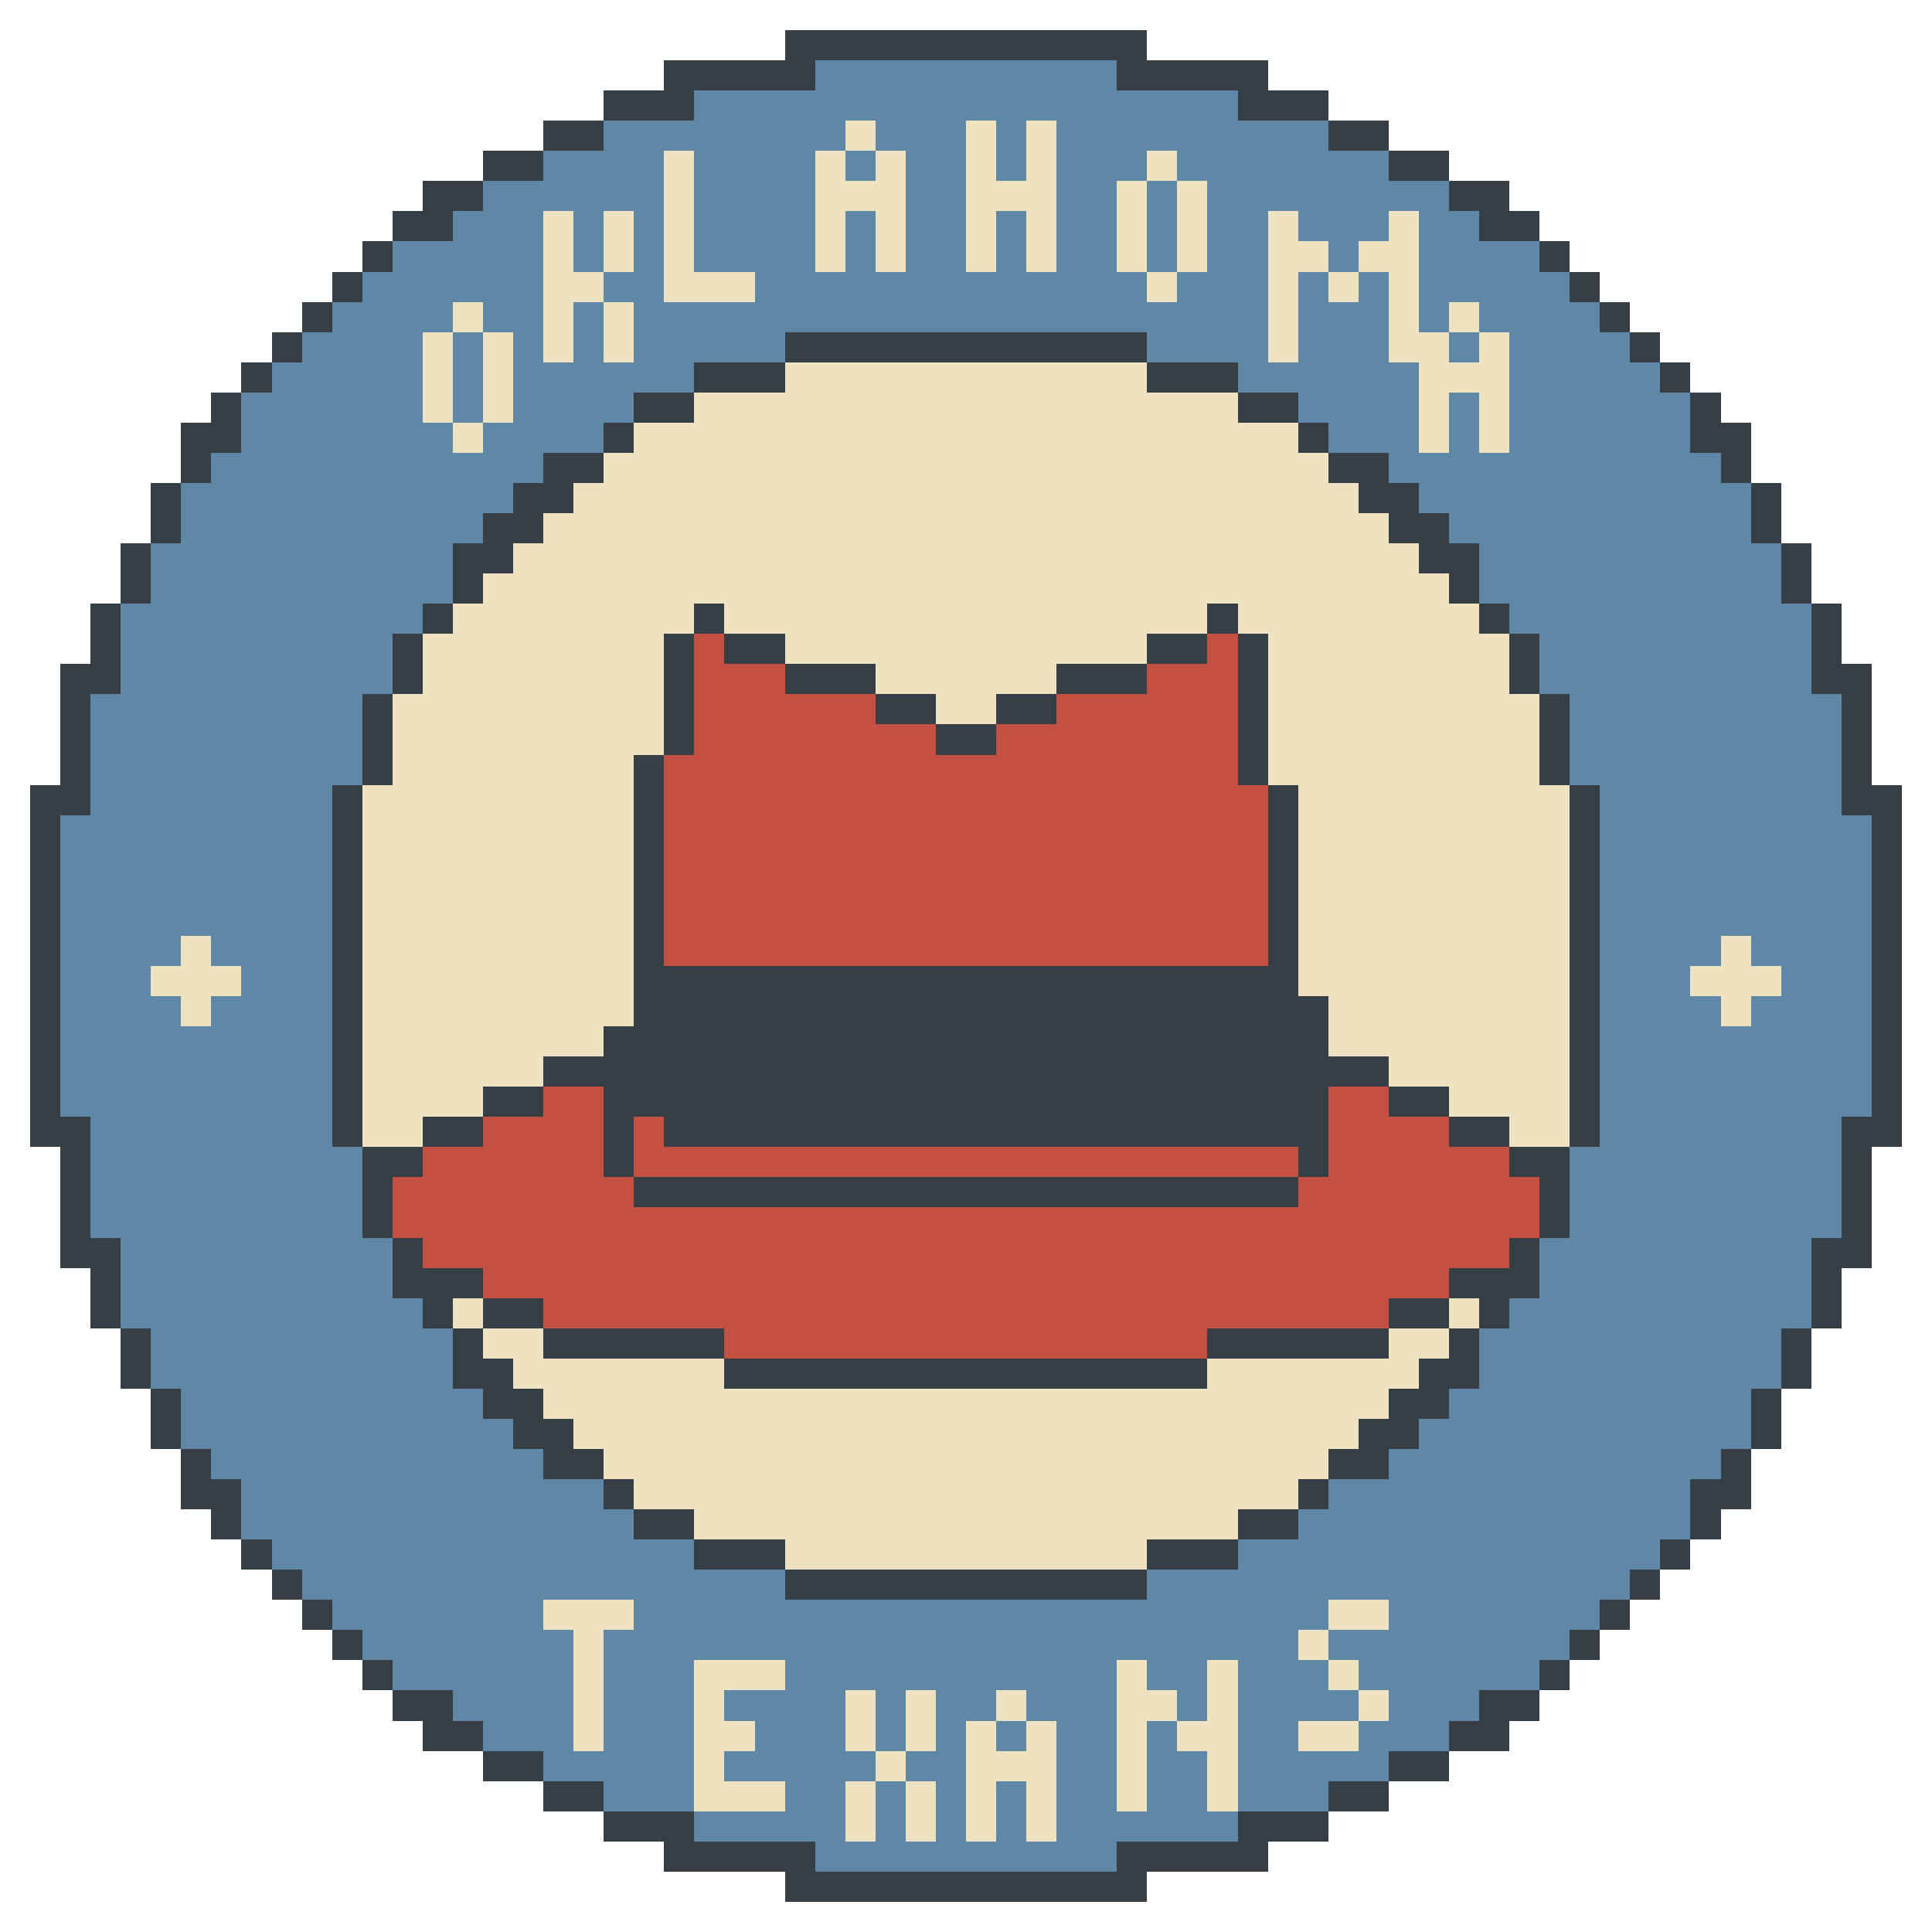
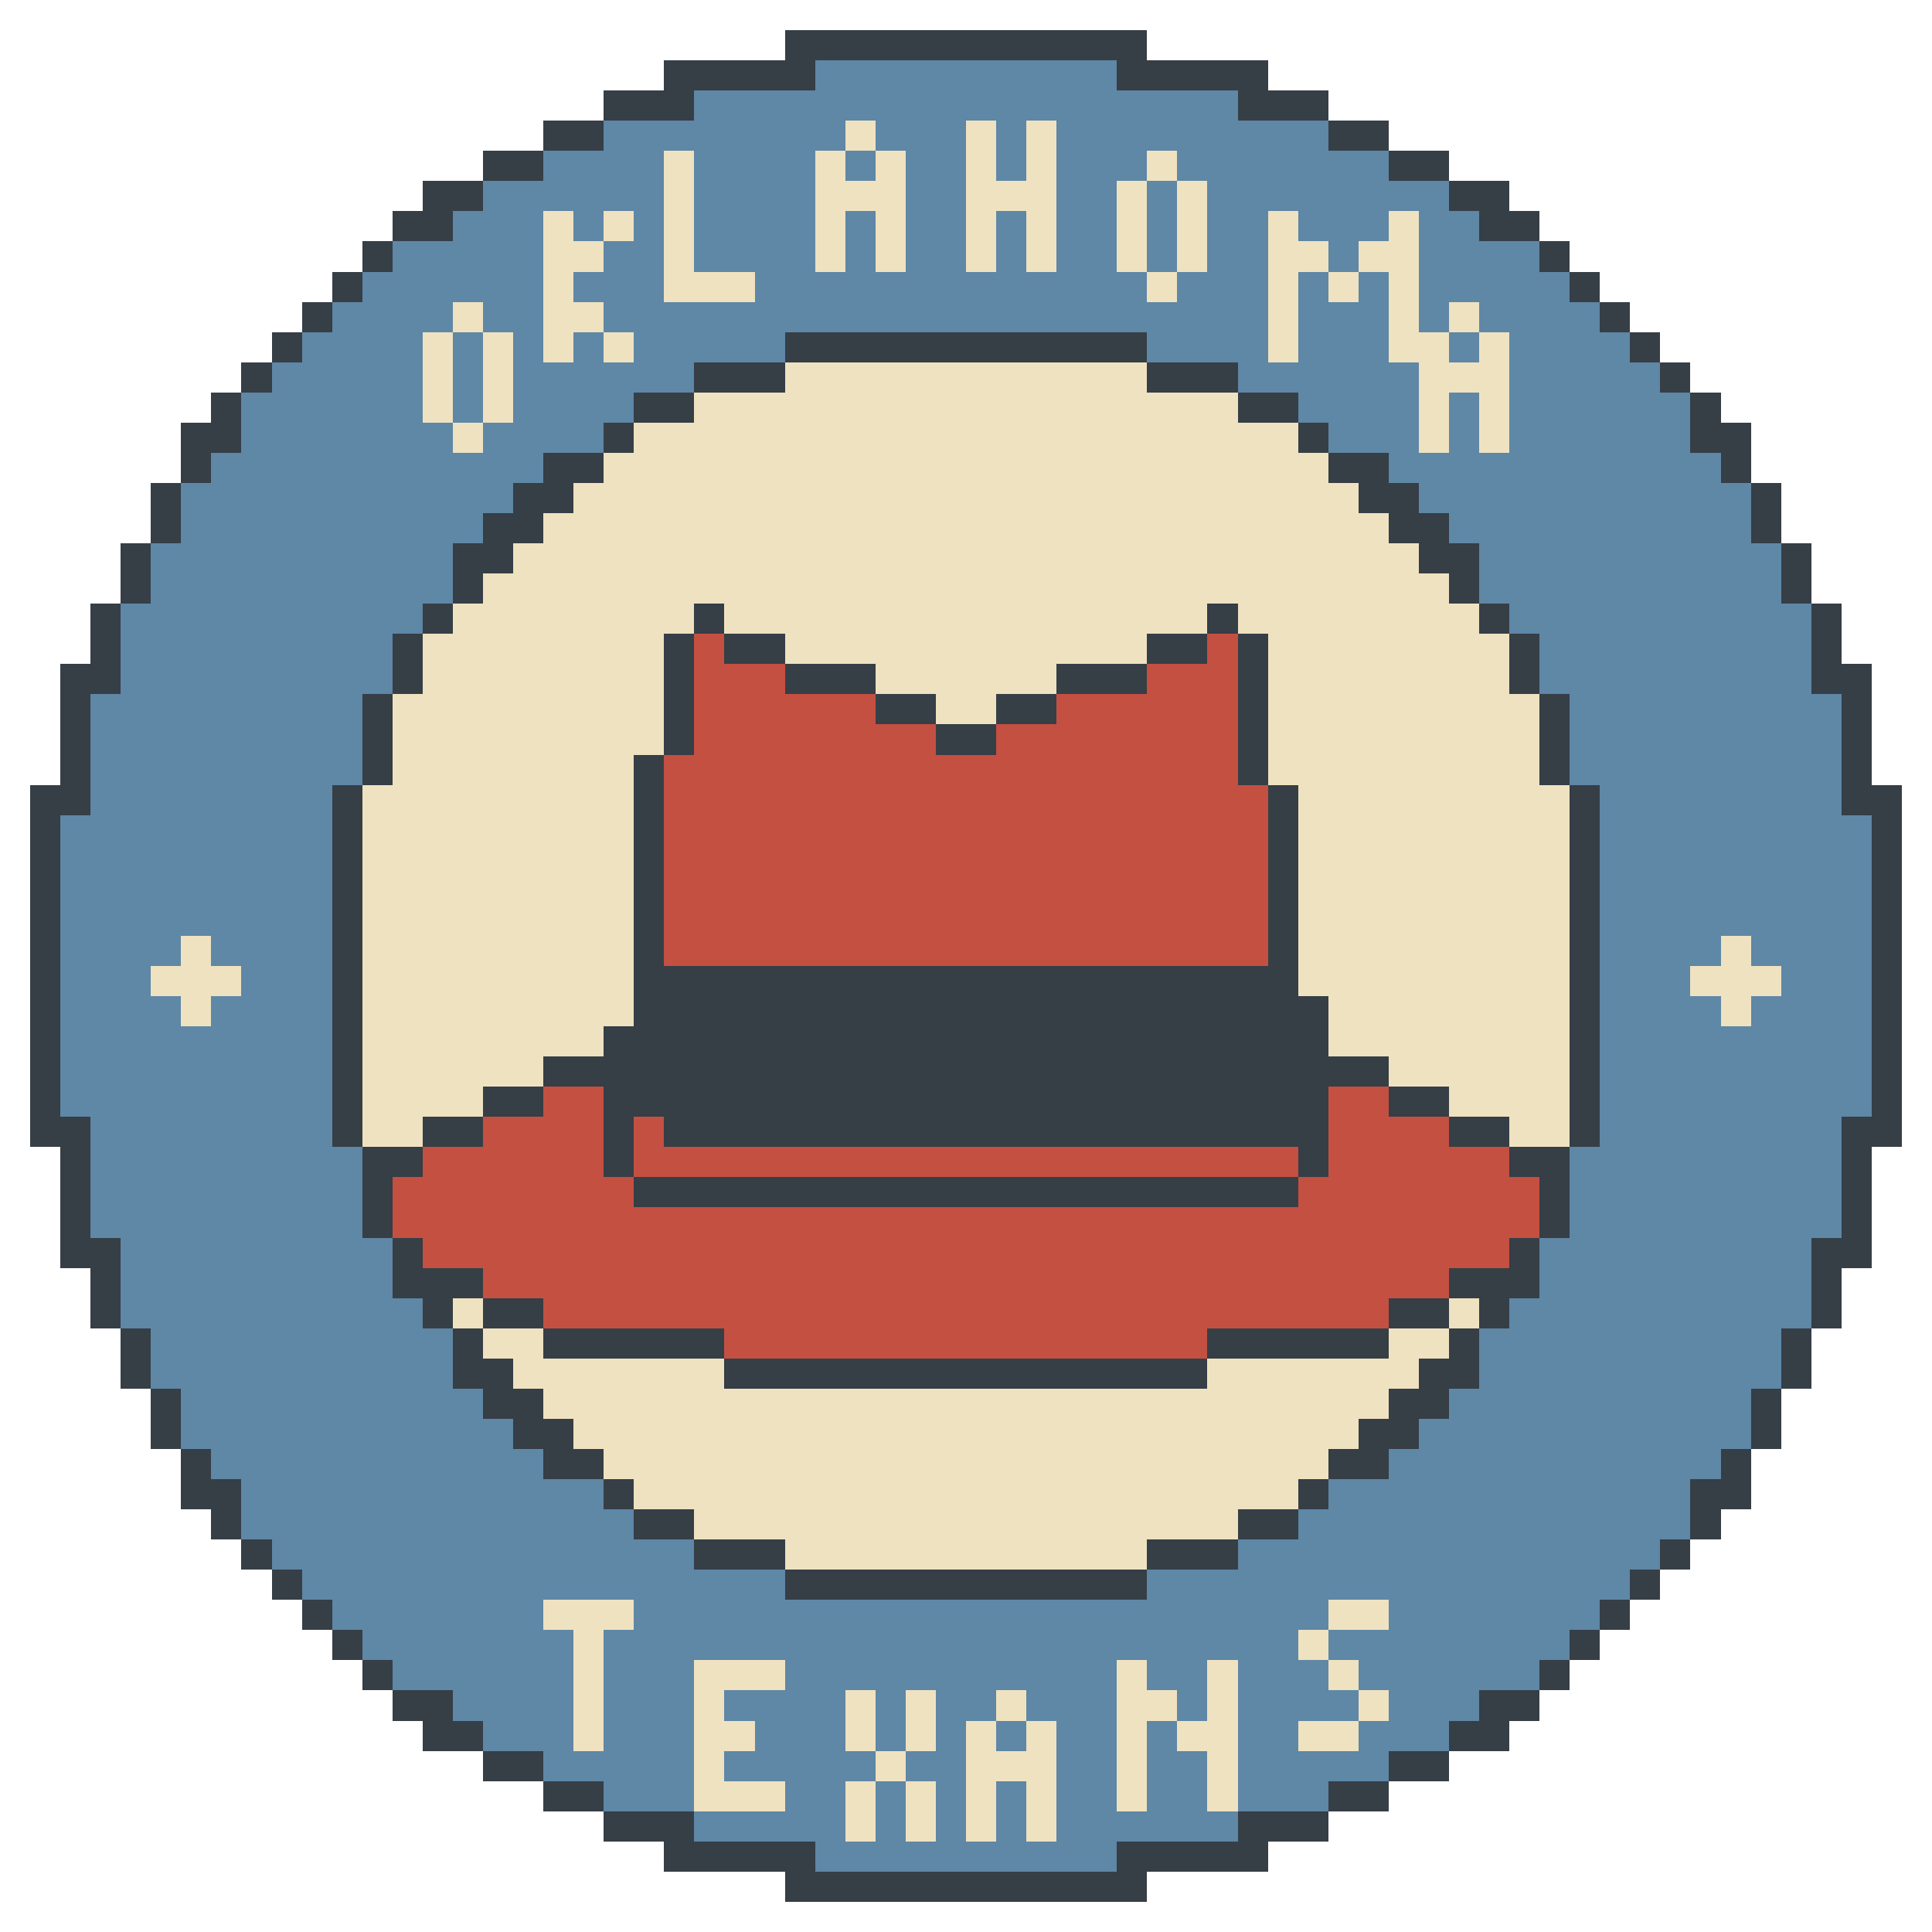
<svg xmlns="http://www.w3.org/2000/svg" viewBox="0 0 64 64" width="512" height="512" shape-rendering="crispEdges">
  <g id="logo-OKC-retro">
    <path fill="#363e46" d="M3 21h1v1h-1zM13 21h1v1h-1zM22 21h1v1h-1zM24 21h2v1h-2zM38 21h2v1h-2zM41 21h1v1h-1zM50 21h1v1h-1zM60 21h1v1h-1zM5 17h1v1h-1zM16 17h2v1h-2zM46 17h2v1h-2zM58 17h1v1h-1zM16 58h2v1h-2zM46 58h2v1h-2zM1 32h1v1h-1zM11 32h1v1h-1zM21 32h22v1h-22zM52 32h1v1h-1zM62 32h1v1h-1zM4 45h1v1h-1zM15 45h2v1h-2zM24 45h16v1h-16zM47 45h2v1h-2zM59 45h1v1h-1zM2 41h2v1h-2zM13 41h1v1h-1zM50 41h1v1h-1zM60 41h2v1h-2zM4 18h1v1h-1zM15 18h2v1h-2zM47 18h2v1h-2zM59 18h1v1h-1zM6 14h2v1h-2zM20 14h1v1h-1zM43 14h1v1h-1zM56 14h2v1h-2zM6 15h1v1h-1zM18 15h2v1h-2zM44 15h2v1h-2zM57 15h1v1h-1zM6 48h1v1h-1zM18 48h2v1h-2zM44 48h2v1h-2zM57 48h1v1h-1zM3 42h1v1h-1zM13 42h3v1h-3zM48 42h3v1h-3zM60 42h1v1h-1zM2 38h1v1h-1zM12 38h2v1h-2zM20 38h1v1h-1zM43 38h1v1h-1zM50 38h2v1h-2zM61 38h1v1h-1zM20 3h3v1h-3zM41 3h3v1h-3zM8 51h1v1h-1zM23 51h3v1h-3zM38 51h3v1h-3zM55 51h1v1h-1zM5 16h1v1h-1zM17 16h2v1h-2zM45 16h2v1h-2zM58 16h1v1h-1zM1 34h1v1h-1zM11 34h1v1h-1zM20 34h24v1h-24zM52 34h1v1h-1zM62 34h1v1h-1zM5 47h1v1h-1zM17 47h2v1h-2zM45 47h2v1h-2zM58 47h1v1h-1zM8 12h1v1h-1zM23 12h3v1h-3zM38 12h3v1h-3zM55 12h1v1h-1zM12 8h1v1h-1zM51 8h1v1h-1zM1 28h1v1h-1zM11 28h1v1h-1zM21 28h1v1h-1zM42 28h1v1h-1zM52 28h1v1h-1zM62 28h1v1h-1zM2 24h1v1h-1zM12 24h1v1h-1zM22 24h1v1h-1zM31 24h2v1h-2zM41 24h1v1h-1zM51 24h1v1h-1zM61 24h1v1h-1zM7 13h1v1h-1zM21 13h2v1h-2zM41 13h2v1h-2zM56 13h1v1h-1zM11 9h1v1h-1zM52 9h1v1h-1zM2 25h1v1h-1zM12 25h1v1h-1zM21 25h1v1h-1zM41 25h1v1h-1zM51 25h1v1h-1zM61 25h1v1h-1zM2 22h2v1h-2zM13 22h1v1h-1zM22 22h1v1h-1zM26 22h3v1h-3zM35 22h3v1h-3zM41 22h1v1h-1zM50 22h1v1h-1zM60 22h2v1h-2zM14 57h2v1h-2zM48 57h2v1h-2zM1 30h1v1h-1zM11 30h1v1h-1zM21 30h1v1h-1zM42 30h1v1h-1zM52 30h1v1h-1zM62 30h1v1h-1zM18 4h2v1h-2zM44 4h2v1h-2zM11 54h1v1h-1zM52 54h1v1h-1zM4 19h1v1h-1zM15 19h1v1h-1zM48 19h1v1h-1zM59 19h1v1h-1zM9 11h1v1h-1zM26 11h12v1h-12zM54 11h1v1h-1zM1 31h1v1h-1zM11 31h1v1h-1zM21 31h1v1h-1zM42 31h1v1h-1zM52 31h1v1h-1zM62 31h1v1h-1zM1 27h1v1h-1zM11 27h1v1h-1zM21 27h1v1h-1zM42 27h1v1h-1zM52 27h1v1h-1zM62 27h1v1h-1zM16 5h2v1h-2zM46 5h2v1h-2zM12 55h1v1h-1zM51 55h1v1h-1zM20 60h3v1h-3zM41 60h3v1h-3zM1 37h2v1h-2zM11 37h1v1h-1zM14 37h2v1h-2zM20 37h1v1h-1zM22 37h22v1h-22zM48 37h2v1h-2zM52 37h1v1h-1zM61 37h2v1h-2zM13 7h2v1h-2zM49 7h2v1h-2zM22 61h5v1h-5zM37 61h5v1h-5zM4 44h1v1h-1zM15 44h1v1h-1zM18 44h6v1h-6zM40 44h6v1h-6zM48 44h1v1h-1zM59 44h1v1h-1zM1 35h1v1h-1zM11 35h1v1h-1zM18 35h28v1h-28zM52 35h1v1h-1zM62 35h1v1h-1zM2 40h1v1h-1zM12 40h1v1h-1zM51 40h1v1h-1zM61 40h1v1h-1zM14 6h2v1h-2zM48 6h2v1h-2zM7 50h1v1h-1zM21 50h2v1h-2zM41 50h2v1h-2zM56 50h1v1h-1zM26 1h12v1h-12zM10 53h1v1h-1zM53 53h1v1h-1zM1 29h1v1h-1zM11 29h1v1h-1zM21 29h1v1h-1zM42 29h1v1h-1zM52 29h1v1h-1zM62 29h1v1h-1zM22 2h5v1h-5zM37 2h5v1h-5zM5 46h1v1h-1zM16 46h2v1h-2zM46 46h2v1h-2zM58 46h1v1h-1zM3 43h1v1h-1zM14 43h1v1h-1zM16 43h2v1h-2zM46 43h2v1h-2zM49 43h1v1h-1zM60 43h1v1h-1zM18 59h2v1h-2zM44 59h2v1h-2zM3 20h1v1h-1zM14 20h1v1h-1zM23 20h1v1h-1zM40 20h1v1h-1zM49 20h1v1h-1zM60 20h1v1h-1zM13 56h2v1h-2zM49 56h2v1h-2zM1 36h1v1h-1zM11 36h1v1h-1zM16 36h2v1h-2zM20 36h24v1h-24zM46 36h2v1h-2zM52 36h1v1h-1zM62 36h1v1h-1zM1 33h1v1h-1zM11 33h1v1h-1zM21 33h23v1h-23zM52 33h1v1h-1zM62 33h1v1h-1zM2 39h1v1h-1zM12 39h1v1h-1zM21 39h22v1h-22zM51 39h1v1h-1zM61 39h1v1h-1zM6 49h2v1h-2zM20 49h1v1h-1zM43 49h1v1h-1zM56 49h2v1h-2zM10 10h1v1h-1zM53 10h1v1h-1zM9 52h1v1h-1zM26 52h12v1h-12zM54 52h1v1h-1zM1 26h2v1h-2zM11 26h1v1h-1zM21 26h1v1h-1zM42 26h1v1h-1zM52 26h1v1h-1zM61 26h2v1h-2zM2 23h1v1h-1zM12 23h1v1h-1zM22 23h1v1h-1zM29 23h2v1h-2zM33 23h2v1h-2zM41 23h1v1h-1zM51 23h1v1h-1zM61 23h1v1h-1zM26 62h12v1h-12z" />
-     <path fill="#5f87a6" d="M4 21h9v1h-9zM51 21h9v1h-9zM6 17h10v1h-10zM48 17h10v1h-10zM18 58h5v1h-5zM24 58h5v1h-5zM30 58h2v1h-2zM35 58h2v1h-2zM38 58h2v1h-2zM41 58h5v1h-5zM2 32h3v1h-3zM8 32h3v1h-3zM53 32h3v1h-3zM59 32h3v1h-3zM5 45h10v1h-10zM49 45h10v1h-10zM4 41h9v1h-9zM51 41h9v1h-9zM5 18h10v1h-10zM49 18h10v1h-10zM8 14h7v1h-7zM16 14h4v1h-4zM44 14h3v1h-3zM48 14h1v1h-1zM50 14h6v1h-6zM7 15h11v1h-11zM46 15h11v1h-11zM7 48h11v1h-11zM46 48h11v1h-11zM4 42h9v1h-9zM51 42h9v1h-9zM3 38h9v1h-9zM52 38h9v1h-9zM23 3h18v1h-18zM9 51h14v1h-14zM41 51h14v1h-14zM6 16h11v1h-11zM47 16h11v1h-11zM2 34h9v1h-9zM53 34h9v1h-9zM6 47h11v1h-11zM47 47h11v1h-11zM9 12h5v1h-5zM15 12h1v1h-1zM17 12h6v1h-6zM41 12h6v1h-6zM50 12h5v1h-5zM13 8h5v1h-5zM19 8h1v1h-1zM21 8h1v1h-1zM23 8h4v1h-4zM28 8h1v1h-1zM30 8h2v1h-2zM33 8h1v1h-1zM35 8h2v1h-2zM38 8h1v1h-1zM40 8h2v1h-2zM44 8h1v1h-1zM47 8h4v1h-4zM2 28h9v1h-9zM53 28h9v1h-9zM3 24h9v1h-9zM52 24h9v1h-9zM8 13h6v1h-6zM15 13h1v1h-1zM17 13h4v1h-4zM43 13h4v1h-4zM48 13h1v1h-1zM50 13h6v1h-6zM12 9h6v1h-6zM20 9h2v1h-2zM25 9h13v1h-13zM39 9h3v1h-3zM43 9h1v1h-1zM45 9h1v1h-1zM47 9h5v1h-5zM3 25h9v1h-9zM52 25h9v1h-9zM4 22h9v1h-9zM51 22h9v1h-9zM16 57h3v1h-3zM20 57h3v1h-3zM25 57h3v1h-3zM29 57h1v1h-1zM31 57h1v1h-1zM33 57h1v1h-1zM35 57h2v1h-2zM38 57h1v1h-1zM41 57h2v1h-2zM45 57h3v1h-3zM2 30h9v1h-9zM53 30h9v1h-9zM20 4h8v1h-8zM29 4h3v1h-3zM33 4h1v1h-1zM35 4h9v1h-9zM12 54h7v1h-7zM20 54h23v1h-23zM44 54h8v1h-8zM5 19h10v1h-10zM49 19h10v1h-10zM10 11h4v1h-4zM15 11h1v1h-1zM17 11h1v1h-1zM19 11h1v1h-1zM21 11h5v1h-5zM38 11h4v1h-4zM43 11h3v1h-3zM48 11h1v1h-1zM50 11h4v1h-4zM2 31h4v1h-4zM7 31h4v1h-4zM53 31h4v1h-4zM58 31h4v1h-4zM2 27h9v1h-9zM53 27h9v1h-9zM18 5h4v1h-4zM23 5h4v1h-4zM28 5h1v1h-1zM30 5h2v1h-2zM33 5h1v1h-1zM35 5h3v1h-3zM39 5h7v1h-7zM13 55h6v1h-6zM20 55h3v1h-3zM26 55h11v1h-11zM38 55h2v1h-2zM41 55h3v1h-3zM45 55h6v1h-6zM23 60h5v1h-5zM29 60h1v1h-1zM31 60h1v1h-1zM33 60h1v1h-1zM35 60h6v1h-6zM3 37h8v1h-8zM53 37h8v1h-8zM15 7h3v1h-3zM19 7h1v1h-1zM21 7h1v1h-1zM23 7h4v1h-4zM28 7h1v1h-1zM30 7h2v1h-2zM33 7h1v1h-1zM35 7h2v1h-2zM38 7h1v1h-1zM40 7h2v1h-2zM43 7h3v1h-3zM47 7h2v1h-2zM27 61h10v1h-10zM5 44h10v1h-10zM49 44h10v1h-10zM2 35h9v1h-9zM53 35h9v1h-9zM3 40h9v1h-9zM52 40h9v1h-9zM16 6h6v1h-6zM23 6h4v1h-4zM30 6h2v1h-2zM35 6h2v1h-2zM38 6h1v1h-1zM40 6h8v1h-8zM8 50h13v1h-13zM43 50h13v1h-13zM11 53h7v1h-7zM21 53h23v1h-23zM46 53h7v1h-7zM2 29h9v1h-9zM53 29h9v1h-9zM27 2h10v1h-10zM6 46h10v1h-10zM48 46h10v1h-10zM4 43h10v1h-10zM50 43h10v1h-10zM20 59h3v1h-3zM26 59h2v1h-2zM29 59h1v1h-1zM31 59h1v1h-1zM33 59h1v1h-1zM35 59h2v1h-2zM38 59h2v1h-2zM41 59h3v1h-3zM4 20h10v1h-10zM50 20h10v1h-10zM15 56h4v1h-4zM20 56h3v1h-3zM24 56h4v1h-4zM29 56h1v1h-1zM31 56h2v1h-2zM34 56h3v1h-3zM39 56h1v1h-1zM41 56h4v1h-4zM46 56h3v1h-3zM2 36h9v1h-9zM53 36h9v1h-9zM2 33h4v1h-4zM7 33h4v1h-4zM53 33h4v1h-4zM58 33h4v1h-4zM3 39h9v1h-9zM52 39h9v1h-9zM8 49h12v1h-12zM44 49h12v1h-12zM11 10h4v1h-4zM16 10h2v1h-2zM19 10h1v1h-1zM21 10h21v1h-21zM43 10h3v1h-3zM47 10h1v1h-1zM49 10h4v1h-4zM10 52h16v1h-16zM38 52h16v1h-16zM3 26h8v1h-8zM53 26h8v1h-8zM3 23h9v1h-9zM52 23h9v1h-9z" />
+     <path fill="#5f87a6" d="M4 21h9v1h-9zM51 21h9v1h-9zM6 17h10v1h-10zM48 17h10v1h-10zM18 58h5v1h-5zM24 58h5v1h-5zM30 58h2v1h-2zM35 58h2v1h-2zM38 58h2v1h-2zM41 58h5v1h-5zM2 32h3v1h-3zM8 32h3v1h-3zM53 32h3v1h-3zM59 32h3v1h-3zM5 45h10v1h-10zM49 45h10v1h-10zM4 41h9v1h-9zM51 41h9v1h-9zM5 18h10v1h-10zM49 18h10v1h-10zM8 14h7v1h-7zM16 14h4v1h-4zM44 14h3v1h-3zM48 14h1v1h-1zM50 14h6v1h-6zM7 15h11v1h-11zM46 15h11v1h-11zM7 48h11v1h-11zM46 48h11v1h-11zM4 42h9v1h-9zM51 42h9v1h-9zM3 38h9v1h-9zM52 38h9v1h-9zM23 3h18v1h-18zM9 51h14v1h-14zM41 51h14v1h-14zM6 16h11v1h-11zM47 16h11v1h-11zM2 34h9v1h-9zM53 34h9v1h-9zM6 47h11v1h-11zM47 47h11v1h-11zM9 12h5v1h-5zM15 12h1v1h-1zM17 12h6v1h-6zM41 12h6v1h-6zM50 12h5v1h-5zM13 8h5v1h-5zM20 8h2v1h-2zM23 8h4v1h-4zM28 8h1v1h-1zM30 8h2v1h-2zM33 8h1v1h-1zM35 8h2v1h-2zM38 8h1v1h-1zM40 8h2v1h-2zM44 8h1v1h-1zM47 8h4v1h-4zM2 28h9v1h-9zM53 28h9v1h-9zM3 24h9v1h-9zM52 24h9v1h-9zM8 13h6v1h-6zM15 13h1v1h-1zM17 13h4v1h-4zM43 13h4v1h-4zM48 13h1v1h-1zM50 13h6v1h-6zM12 9h6v1h-6zM19 9h3v1h-3zM25 9h13v1h-13zM39 9h3v1h-3zM43 9h1v1h-1zM45 9h1v1h-1zM47 9h5v1h-5zM3 25h9v1h-9zM52 25h9v1h-9zM4 22h9v1h-9zM51 22h9v1h-9zM16 57h3v1h-3zM20 57h3v1h-3zM25 57h3v1h-3zM29 57h1v1h-1zM31 57h1v1h-1zM33 57h1v1h-1zM35 57h2v1h-2zM38 57h1v1h-1zM41 57h2v1h-2zM45 57h3v1h-3zM2 30h9v1h-9zM53 30h9v1h-9zM20 4h8v1h-8zM29 4h3v1h-3zM33 4h1v1h-1zM35 4h9v1h-9zM12 54h7v1h-7zM20 54h23v1h-23zM44 54h8v1h-8zM5 19h10v1h-10zM49 19h10v1h-10zM10 11h4v1h-4zM15 11h1v1h-1zM17 11h1v1h-1zM19 11h1v1h-1zM21 11h5v1h-5zM38 11h4v1h-4zM43 11h3v1h-3zM48 11h1v1h-1zM50 11h4v1h-4zM2 31h4v1h-4zM7 31h4v1h-4zM53 31h4v1h-4zM58 31h4v1h-4zM2 27h9v1h-9zM53 27h9v1h-9zM18 5h4v1h-4zM23 5h4v1h-4zM28 5h1v1h-1zM30 5h2v1h-2zM33 5h1v1h-1zM35 5h3v1h-3zM39 5h7v1h-7zM13 55h6v1h-6zM20 55h3v1h-3zM26 55h11v1h-11zM38 55h2v1h-2zM41 55h3v1h-3zM45 55h6v1h-6zM23 60h5v1h-5zM29 60h1v1h-1zM31 60h1v1h-1zM33 60h1v1h-1zM35 60h6v1h-6zM3 37h8v1h-8zM53 37h8v1h-8zM15 7h3v1h-3zM19 7h1v1h-1zM21 7h1v1h-1zM23 7h4v1h-4zM28 7h1v1h-1zM30 7h2v1h-2zM33 7h1v1h-1zM35 7h2v1h-2zM38 7h1v1h-1zM40 7h2v1h-2zM43 7h3v1h-3zM47 7h2v1h-2zM27 61h10v1h-10zM5 44h10v1h-10zM49 44h10v1h-10zM2 35h9v1h-9zM53 35h9v1h-9zM3 40h9v1h-9zM52 40h9v1h-9zM16 6h6v1h-6zM23 6h4v1h-4zM30 6h2v1h-2zM35 6h2v1h-2zM38 6h1v1h-1zM40 6h8v1h-8zM8 50h13v1h-13zM43 50h13v1h-13zM11 53h7v1h-7zM21 53h23v1h-23zM46 53h7v1h-7zM2 29h9v1h-9zM53 29h9v1h-9zM27 2h10v1h-10zM6 46h10v1h-10zM48 46h10v1h-10zM4 43h10v1h-10zM50 43h10v1h-10zM20 59h3v1h-3zM26 59h2v1h-2zM29 59h1v1h-1zM31 59h1v1h-1zM33 59h1v1h-1zM35 59h2v1h-2zM38 59h2v1h-2zM41 59h3v1h-3zM4 20h10v1h-10zM50 20h10v1h-10zM15 56h4v1h-4zM20 56h3v1h-3zM24 56h4v1h-4zM29 56h1v1h-1zM31 56h2v1h-2zM34 56h3v1h-3zM39 56h1v1h-1zM41 56h4v1h-4zM46 56h3v1h-3zM2 36h9v1h-9zM53 36h9v1h-9zM2 33h4v1h-4zM7 33h4v1h-4zM53 33h4v1h-4zM58 33h4v1h-4zM3 39h9v1h-9zM52 39h9v1h-9zM8 49h12v1h-12zM44 49h12v1h-12zM11 10h4v1h-4zM16 10h2v1h-2zM20 10h22v1h-22zM43 10h3v1h-3zM47 10h1v1h-1zM49 10h4v1h-4zM10 52h16v1h-16zM38 52h16v1h-16zM3 26h8v1h-8zM53 26h8v1h-8zM3 23h9v1h-9zM52 23h9v1h-9z" />
    <path fill="#c45042" d="M23 21h1v1h-1zM40 21h1v1h-1zM14 41h36v1h-36zM16 42h32v1h-32zM14 38h6v1h-6zM21 38h22v1h-22zM44 38h6v1h-6zM22 28h20v1h-20zM23 24h8v1h-8zM33 24h8v1h-8zM22 25h19v1h-19zM23 22h3v1h-3zM38 22h3v1h-3zM22 30h20v1h-20zM22 31h20v1h-20zM22 27h20v1h-20zM16 37h4v1h-4zM21 37h1v1h-1zM44 37h4v1h-4zM24 44h16v1h-16zM13 40h38v1h-38zM22 29h20v1h-20zM18 43h28v1h-28zM18 36h2v1h-2zM44 36h2v1h-2zM13 39h8v1h-8zM43 39h8v1h-8zM22 26h20v1h-20zM23 23h6v1h-6zM35 23h6v1h-6z" />
-     <path fill="#efe2c0" d="M14 21h8v1h-8zM26 21h12v1h-12zM42 21h8v1h-8zM18 17h28v1h-28zM23 58h1v1h-1zM29 58h1v1h-1zM32 58h3v1h-3zM37 58h1v1h-1zM40 58h1v1h-1zM5 32h3v1h-3zM12 32h9v1h-9zM43 32h9v1h-9zM56 32h3v1h-3zM17 45h7v1h-7zM40 45h7v1h-7zM17 18h30v1h-30zM15 14h1v1h-1zM21 14h22v1h-22zM47 14h1v1h-1zM49 14h1v1h-1zM20 15h24v1h-24zM20 48h24v1h-24zM26 51h12v1h-12zM19 16h26v1h-26zM12 34h8v1h-8zM44 34h8v1h-8zM19 47h26v1h-26zM14 12h1v1h-1zM16 12h1v1h-1zM26 12h12v1h-12zM47 12h3v1h-3zM18 8h1v1h-1zM20 8h1v1h-1zM22 8h1v1h-1zM27 8h1v1h-1zM29 8h1v1h-1zM32 8h1v1h-1zM34 8h1v1h-1zM37 8h1v1h-1zM39 8h1v1h-1zM42 8h2v1h-2zM45 8h2v1h-2zM12 28h9v1h-9zM43 28h9v1h-9zM13 24h9v1h-9zM42 24h9v1h-9zM14 13h1v1h-1zM16 13h1v1h-1zM23 13h18v1h-18zM47 13h1v1h-1zM49 13h1v1h-1zM18 9h2v1h-2zM22 9h3v1h-3zM38 9h1v1h-1zM42 9h1v1h-1zM44 9h1v1h-1zM46 9h1v1h-1zM13 25h8v1h-8zM42 25h9v1h-9zM14 22h8v1h-8zM29 22h6v1h-6zM42 22h8v1h-8zM19 57h1v1h-1zM23 57h2v1h-2zM28 57h1v1h-1zM30 57h1v1h-1zM32 57h1v1h-1zM34 57h1v1h-1zM37 57h1v1h-1zM39 57h2v1h-2zM43 57h2v1h-2zM12 30h9v1h-9zM43 30h9v1h-9zM28 4h1v1h-1zM32 4h1v1h-1zM34 4h1v1h-1zM19 54h1v1h-1zM43 54h1v1h-1zM16 19h32v1h-32zM14 11h1v1h-1zM16 11h1v1h-1zM18 11h1v1h-1zM20 11h1v1h-1zM42 11h1v1h-1zM46 11h2v1h-2zM49 11h1v1h-1zM6 31h1v1h-1zM12 31h9v1h-9zM43 31h9v1h-9zM57 31h1v1h-1zM12 27h9v1h-9zM43 27h9v1h-9zM22 5h1v1h-1zM27 5h1v1h-1zM29 5h1v1h-1zM32 5h1v1h-1zM34 5h1v1h-1zM38 5h1v1h-1zM19 55h1v1h-1zM23 55h3v1h-3zM37 55h1v1h-1zM40 55h1v1h-1zM44 55h1v1h-1zM28 60h1v1h-1zM30 60h1v1h-1zM32 60h1v1h-1zM34 60h1v1h-1zM12 37h2v1h-2zM50 37h2v1h-2zM18 7h1v1h-1zM20 7h1v1h-1zM22 7h1v1h-1zM27 7h1v1h-1zM29 7h1v1h-1zM32 7h1v1h-1zM34 7h1v1h-1zM37 7h1v1h-1zM39 7h1v1h-1zM42 7h1v1h-1zM46 7h1v1h-1zM16 44h2v1h-2zM46 44h2v1h-2zM12 35h6v1h-6zM46 35h6v1h-6zM22 6h1v1h-1zM27 6h3v1h-3zM32 6h3v1h-3zM37 6h1v1h-1zM39 6h1v1h-1zM23 50h18v1h-18zM18 53h3v1h-3zM44 53h2v1h-2zM12 29h9v1h-9zM43 29h9v1h-9zM18 46h28v1h-28zM15 43h1v1h-1zM48 43h1v1h-1zM23 59h3v1h-3zM28 59h1v1h-1zM30 59h1v1h-1zM32 59h1v1h-1zM34 59h1v1h-1zM37 59h1v1h-1zM40 59h1v1h-1zM15 20h8v1h-8zM24 20h16v1h-16zM41 20h8v1h-8zM19 56h1v1h-1zM23 56h1v1h-1zM28 56h1v1h-1zM30 56h1v1h-1zM33 56h1v1h-1zM37 56h2v1h-2zM40 56h1v1h-1zM45 56h1v1h-1zM12 36h4v1h-4zM48 36h4v1h-4zM6 33h1v1h-1zM12 33h9v1h-9zM44 33h8v1h-8zM57 33h1v1h-1zM21 49h22v1h-22zM15 10h1v1h-1zM18 10h1v1h-1zM20 10h1v1h-1zM42 10h1v1h-1zM46 10h1v1h-1zM48 10h1v1h-1zM12 26h9v1h-9zM43 26h9v1h-9zM13 23h9v1h-9zM31 23h2v1h-2zM42 23h9v1h-9z" />
+     <path fill="#efe2c0" d="M14 21h8v1h-8zM26 21h12v1h-12zM42 21h8v1h-8zM18 17h28v1h-28zM23 58h1v1h-1zM29 58h1v1h-1zM32 58h3v1h-3zM37 58h1v1h-1zM40 58h1v1h-1zM5 32h3v1h-3zM12 32h9v1h-9zM43 32h9v1h-9zM56 32h3v1h-3zM17 45h7v1h-7zM40 45h7v1h-7zM17 18h30v1h-30zM15 14h1v1h-1zM21 14h22v1h-22zM47 14h1v1h-1zM49 14h1v1h-1zM20 15h24v1h-24zM20 48h24v1h-24zM26 51h12v1h-12zM19 16h26v1h-26zM12 34h8v1h-8zM44 34h8v1h-8zM19 47h26v1h-26zM14 12h1v1h-1zM16 12h1v1h-1zM26 12h12v1h-12zM47 12h3v1h-3zM18 8h2v1h-2zM22 8h1v1h-1zM27 8h1v1h-1zM29 8h1v1h-1zM32 8h1v1h-1zM34 8h1v1h-1zM37 8h1v1h-1zM39 8h1v1h-1zM42 8h2v1h-2zM45 8h2v1h-2zM12 28h9v1h-9zM43 28h9v1h-9zM13 24h9v1h-9zM42 24h9v1h-9zM14 13h1v1h-1zM16 13h1v1h-1zM23 13h18v1h-18zM47 13h1v1h-1zM49 13h1v1h-1zM18 9h1v1h-1zM22 9h3v1h-3zM38 9h1v1h-1zM42 9h1v1h-1zM44 9h1v1h-1zM46 9h1v1h-1zM13 25h8v1h-8zM42 25h9v1h-9zM14 22h8v1h-8zM29 22h6v1h-6zM42 22h8v1h-8zM19 57h1v1h-1zM23 57h2v1h-2zM28 57h1v1h-1zM30 57h1v1h-1zM32 57h1v1h-1zM34 57h1v1h-1zM37 57h1v1h-1zM39 57h2v1h-2zM43 57h2v1h-2zM12 30h9v1h-9zM43 30h9v1h-9zM28 4h1v1h-1zM32 4h1v1h-1zM34 4h1v1h-1zM19 54h1v1h-1zM43 54h1v1h-1zM16 19h32v1h-32zM14 11h1v1h-1zM16 11h1v1h-1zM18 11h1v1h-1zM20 11h1v1h-1zM42 11h1v1h-1zM46 11h2v1h-2zM49 11h1v1h-1zM6 31h1v1h-1zM12 31h9v1h-9zM43 31h9v1h-9zM57 31h1v1h-1zM12 27h9v1h-9zM43 27h9v1h-9zM22 5h1v1h-1zM27 5h1v1h-1zM29 5h1v1h-1zM32 5h1v1h-1zM34 5h1v1h-1zM38 5h1v1h-1zM19 55h1v1h-1zM23 55h3v1h-3zM37 55h1v1h-1zM40 55h1v1h-1zM44 55h1v1h-1zM28 60h1v1h-1zM30 60h1v1h-1zM32 60h1v1h-1zM34 60h1v1h-1zM12 37h2v1h-2zM50 37h2v1h-2zM18 7h1v1h-1zM20 7h1v1h-1zM22 7h1v1h-1zM27 7h1v1h-1zM29 7h1v1h-1zM32 7h1v1h-1zM34 7h1v1h-1zM37 7h1v1h-1zM39 7h1v1h-1zM42 7h1v1h-1zM46 7h1v1h-1zM16 44h2v1h-2zM46 44h2v1h-2zM12 35h6v1h-6zM46 35h6v1h-6zM22 6h1v1h-1zM27 6h3v1h-3zM32 6h3v1h-3zM37 6h1v1h-1zM39 6h1v1h-1zM23 50h18v1h-18zM18 53h3v1h-3zM44 53h2v1h-2zM12 29h9v1h-9zM43 29h9v1h-9zM18 46h28v1h-28zM15 43h1v1h-1zM48 43h1v1h-1zM23 59h3v1h-3zM28 59h1v1h-1zM30 59h1v1h-1zM32 59h1v1h-1zM34 59h1v1h-1zM37 59h1v1h-1zM40 59h1v1h-1zM15 20h8v1h-8zM24 20h16v1h-16zM41 20h8v1h-8zM19 56h1v1h-1zM23 56h1v1h-1zM28 56h1v1h-1zM30 56h1v1h-1zM33 56h1v1h-1zM37 56h2v1h-2zM40 56h1v1h-1zM45 56h1v1h-1zM12 36h4v1h-4zM48 36h4v1h-4zM6 33h1v1h-1zM12 33h9v1h-9zM44 33h8v1h-8zM57 33h1v1h-1zM21 49h22v1h-22zM15 10h1v1h-1zM18 10h2v1h-2zM42 10h1v1h-1zM46 10h1v1h-1zM48 10h1v1h-1zM12 26h9v1h-9zM43 26h9v1h-9zM13 23h9v1h-9zM31 23h2v1h-2zM42 23h9v1h-9z" />
  </g>
</svg>
